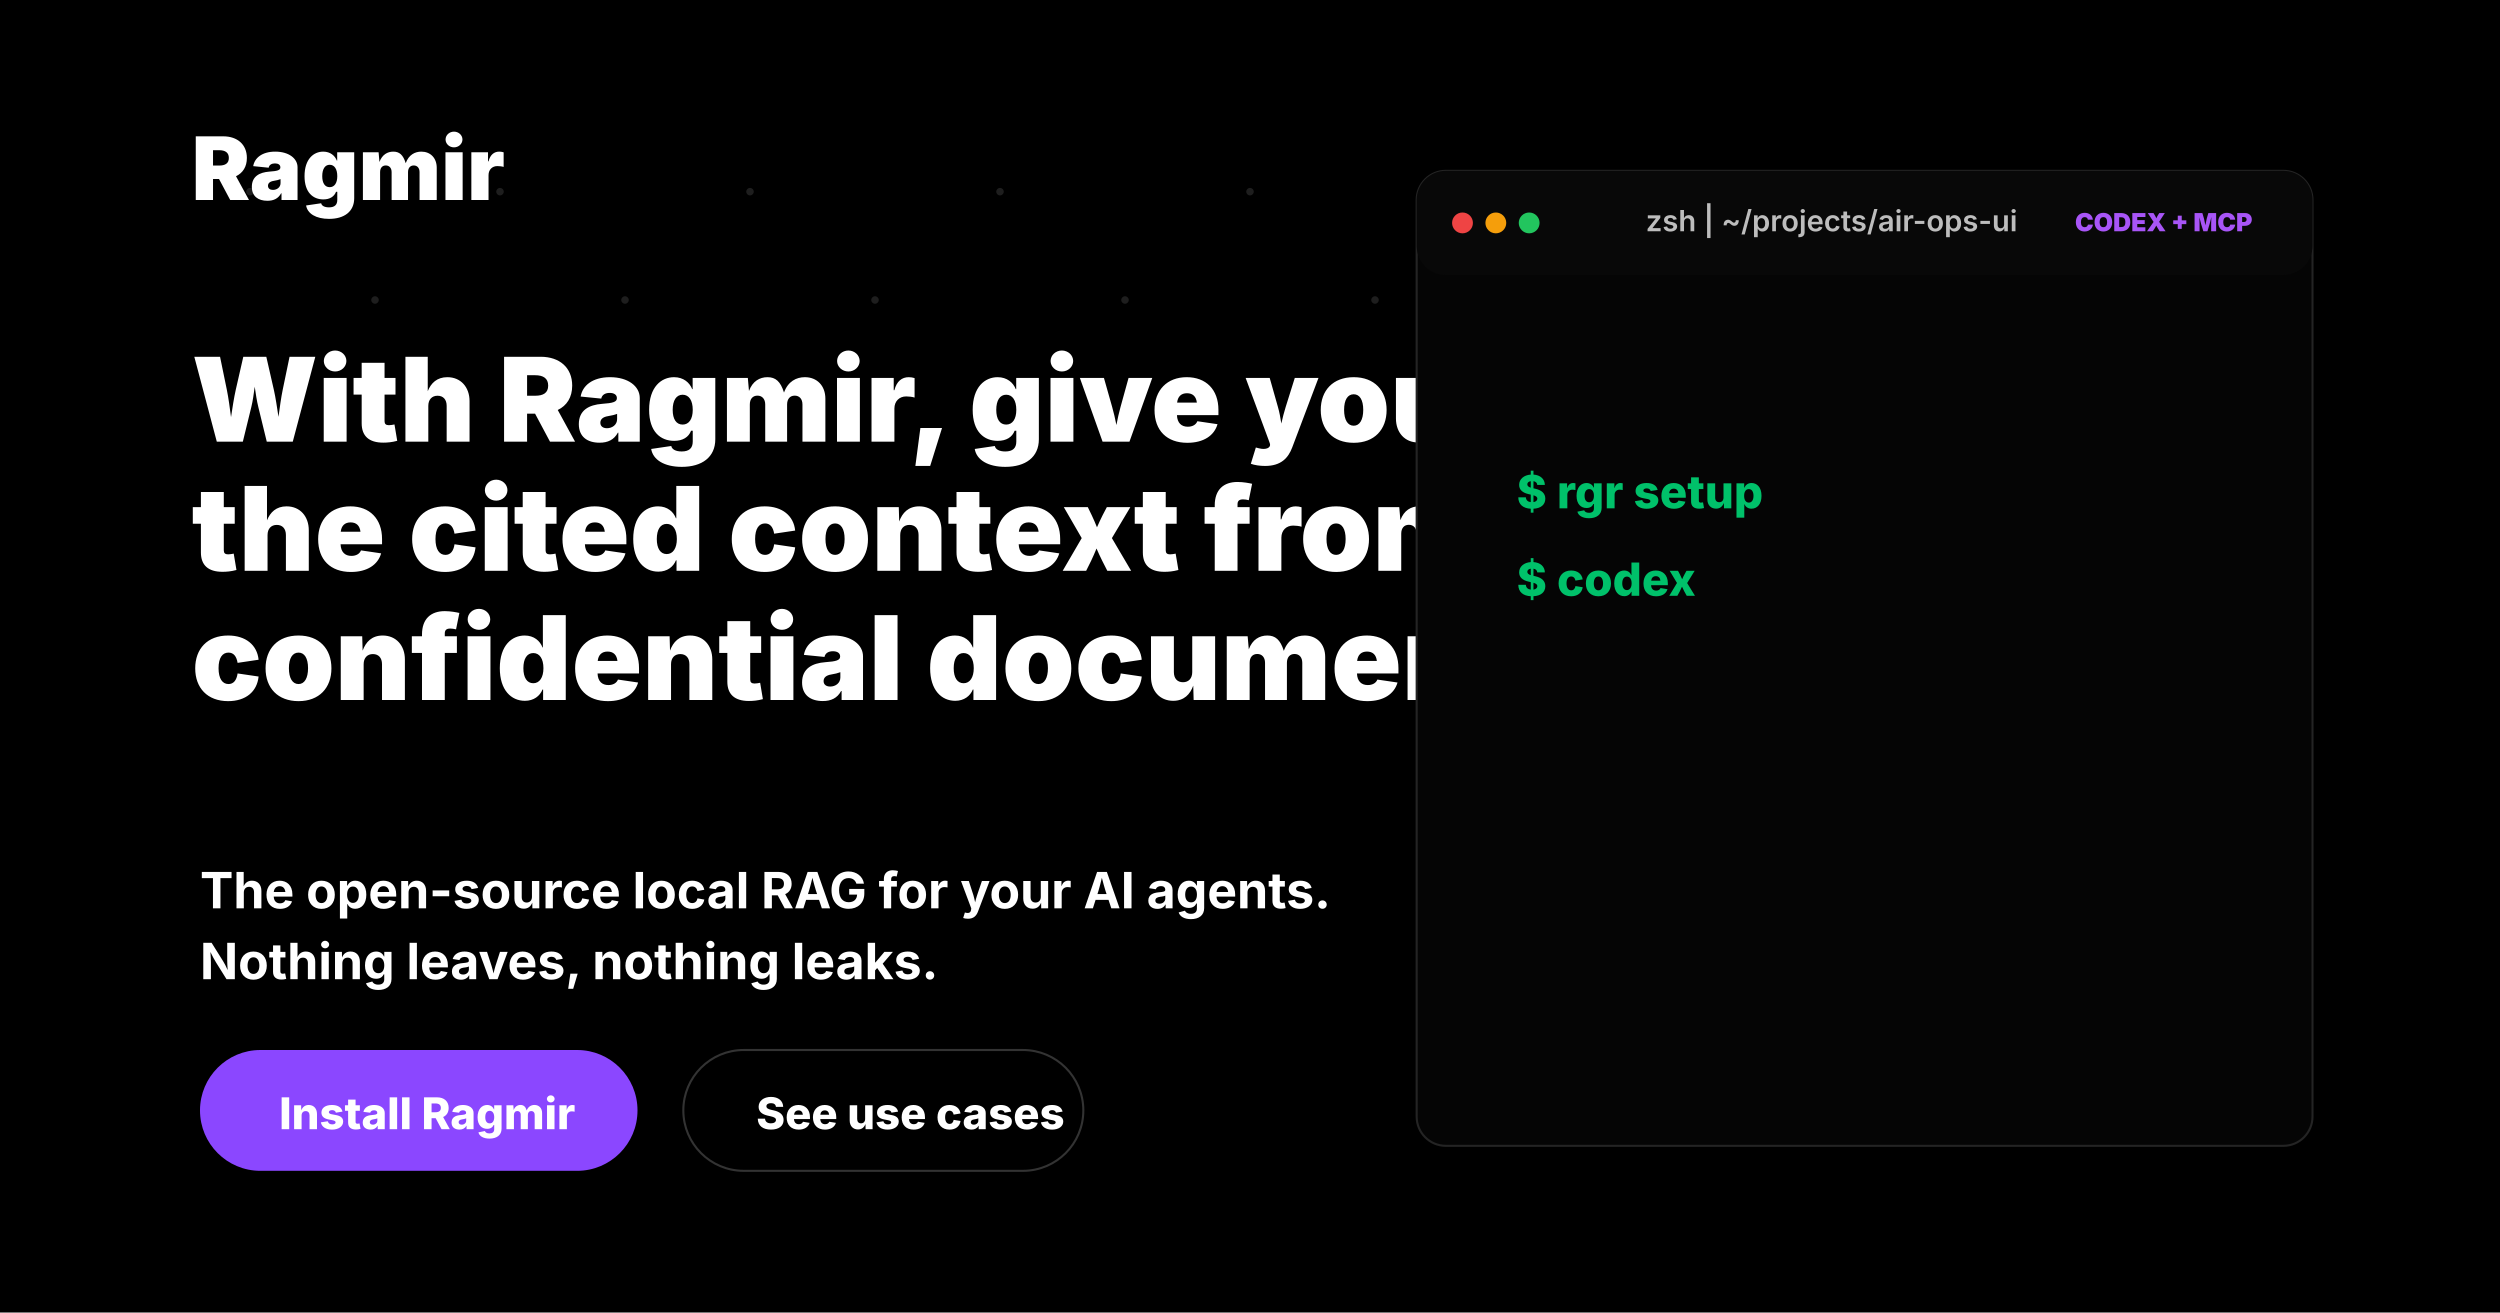
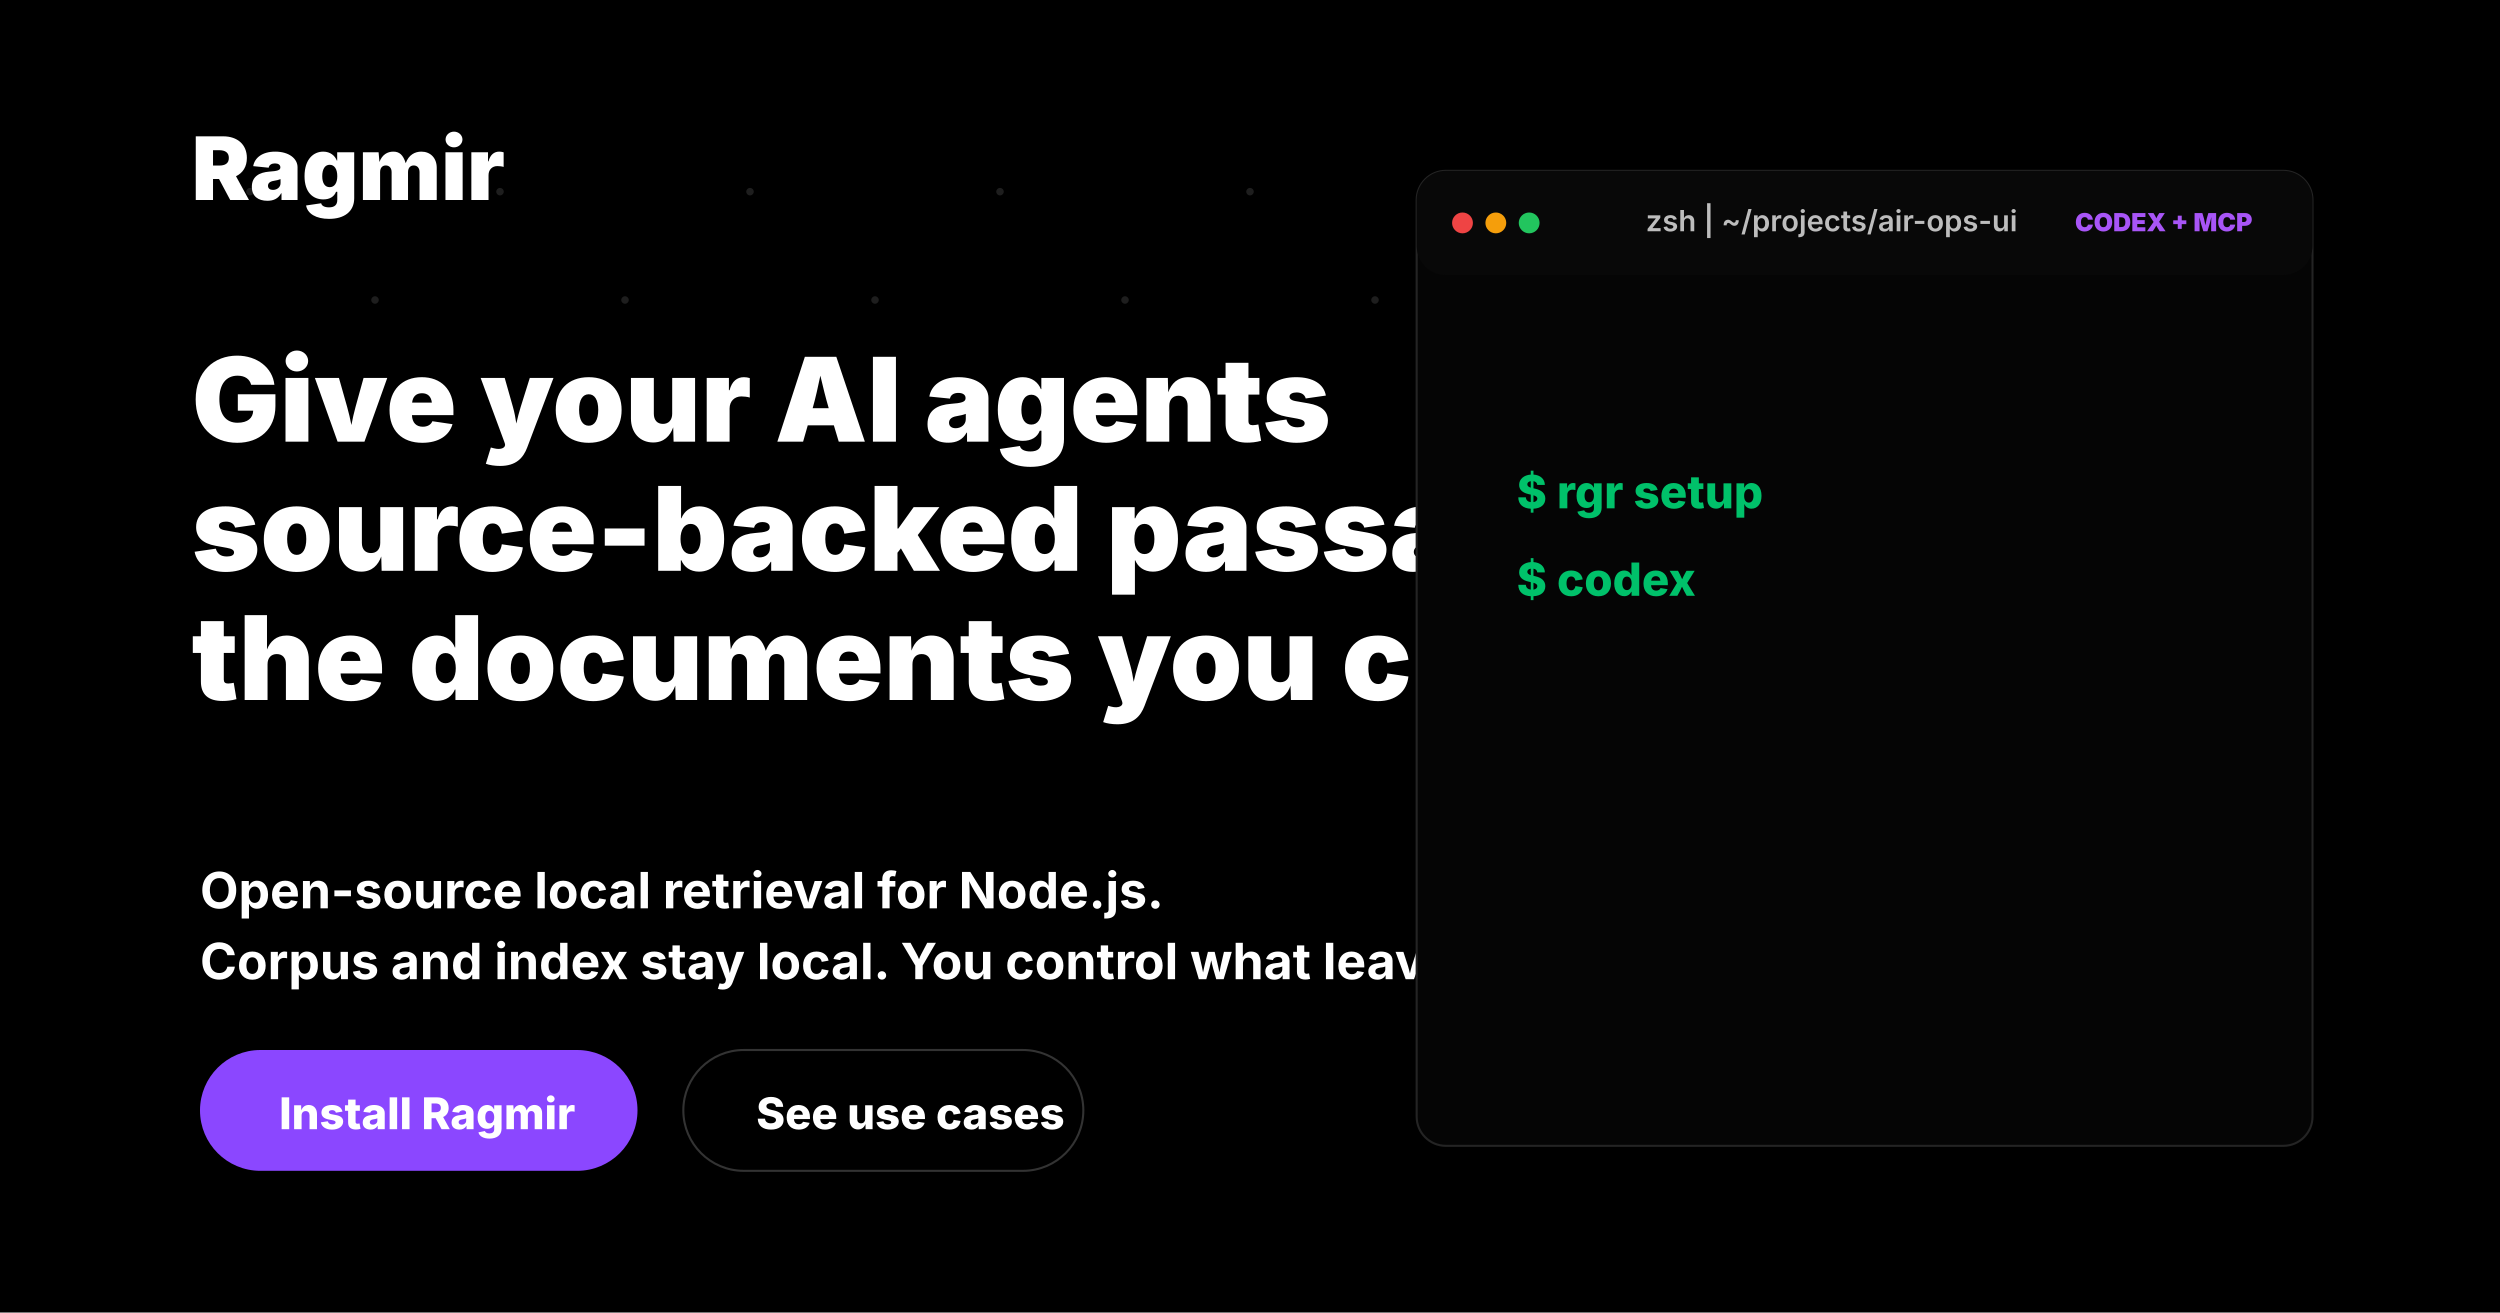
<svg xmlns="http://www.w3.org/2000/svg" viewBox="0 0 1200 630" role="img" aria-labelledby="title desc">
  <rect width="1200" height="630" fill="#000000" />
  <g fill="#ffffff" opacity="0.12">
    <circle cx="120" cy="92" r="1.8" />
    <circle cx="180" cy="144" r="1.8" />
    <circle cx="240" cy="92" r="1.8" />
    <circle cx="300" cy="144" r="1.8" />
    <circle cx="360" cy="92" r="1.8" />
    <circle cx="420" cy="144" r="1.8" />
    <circle cx="480" cy="92" r="1.8" />
    <circle cx="540" cy="144" r="1.8" />
    <circle cx="600" cy="92" r="1.8" />
    <circle cx="660" cy="144" r="1.8" />
    <circle cx="720" cy="92" r="1.8" />
    <circle cx="780" cy="144" r="1.8" />
    <circle cx="840" cy="92" r="1.8" />
    <circle cx="900" cy="144" r="1.8" />
    <circle cx="960" cy="92" r="1.8" />
    <circle cx="1020" cy="144" r="1.8" />
    <circle cx="1080" cy="92" r="1.8" />
  </g>
  <text x="92" y="96" fill="#ffffff" font-family="Inter, Arial, sans-serif" font-size="42" font-weight="900">Ragmir</text>
  <text x="92" y="212" fill="#ffffff" font-family="Inter, Arial, sans-serif" font-size="56" font-weight="900">
-     <tspan x="92" dy="0">With Ragmir, give your agents</tspan>
-     <tspan x="92" dy="62">the cited context from your</tspan>
-     <tspan x="92" dy="62">confidential documents.</tspan>
+     <tspan x="92" dy="0">Give your AI agents</tspan>
+     <tspan x="92" dy="62">source-backed passages from</tspan>
+     <tspan x="92" dy="62">the documents you choose.</tspan>
  </text>
  <text x="96" y="436" fill="#ffffff" font-family="Inter, Arial, sans-serif" font-size="24" font-weight="700">
-     <tspan x="96" dy="0">The open-source local RAG for your AI agents.</tspan>
-     <tspan x="96" dy="34">Nothing leaves, nothing leaks.</tspan>
+     <tspan x="96" dy="0">Open-source local retrieval for Node.js.</tspan>
+     <tspan x="96" dy="34">Corpus and index stay local. You control what leaves.</tspan>
  </text>
  <rect x="96" y="504" width="210" height="58" rx="29" fill="#8b47ff" />
  <text x="134" y="542" fill="#ffffff" font-family="Inter, Arial, sans-serif" font-size="21" font-weight="800">Install Ragmir</text>
  <rect x="328" y="504" width="192" height="58" rx="29" fill="#000000" stroke="#333333" />
  <text x="363" y="542" fill="#ffffff" font-family="Inter, Arial, sans-serif" font-size="21" font-weight="800">See use cases</text>
  <rect x="680" y="82" width="430" height="468" rx="14" fill="#050505" stroke="#242424" />
  <rect x="680" y="82" width="430" height="50" rx="14" fill="#080808" />
  <circle cx="702" cy="107" r="5" fill="#ef4444" />
  <circle cx="718" cy="107" r="5" fill="#f59e0b" />
  <circle cx="734" cy="107" r="5" fill="#22c55e" />
  <text x="790" y="111" fill="#bdbdbd" font-family="Inter, Arial, sans-serif" font-size="14" font-weight="600">zsh | ~/projects/air-ops-ui</text>
  <text x="996" y="111" fill="#a855f7" font-family="Inter, Arial, sans-serif" font-size="12" font-weight="900">CODEX + MCP</text>
  <text x="728" y="244" fill="#00c16a" font-family="Inter, Arial, sans-serif" font-size="22" font-weight="800">$ rgr setup</text>
  <text x="728" y="286" fill="#00c16a" font-family="Inter, Arial, sans-serif" font-size="22" font-weight="800">$ codex</text>
</svg>
